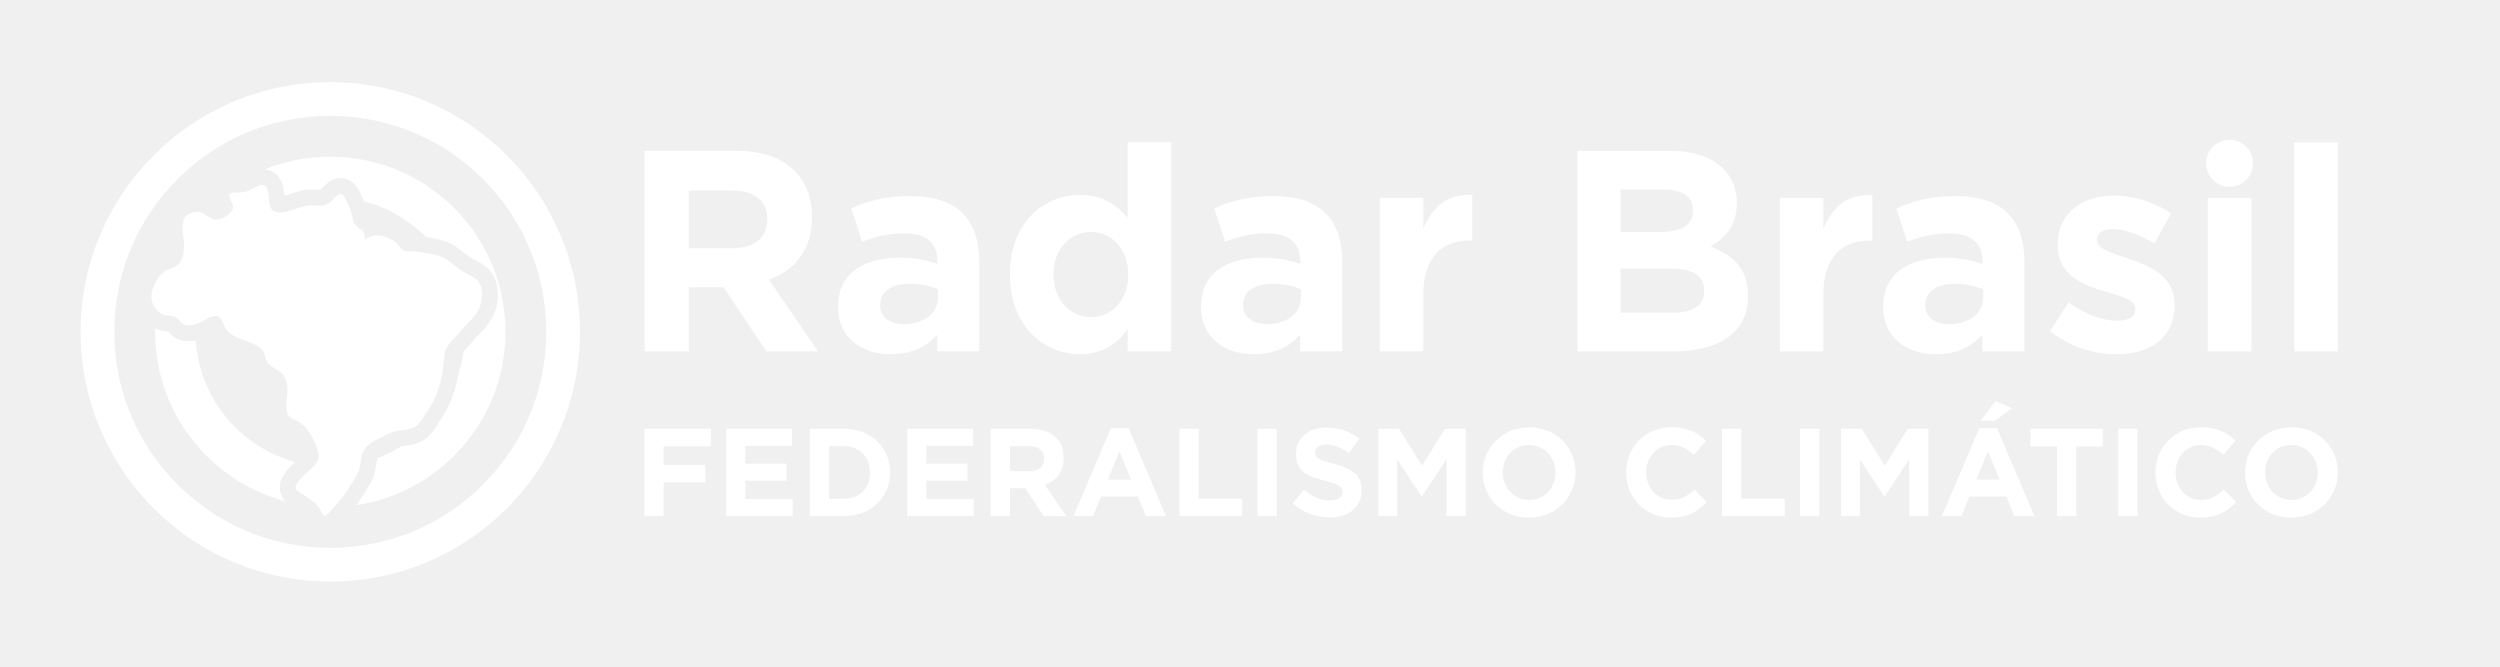
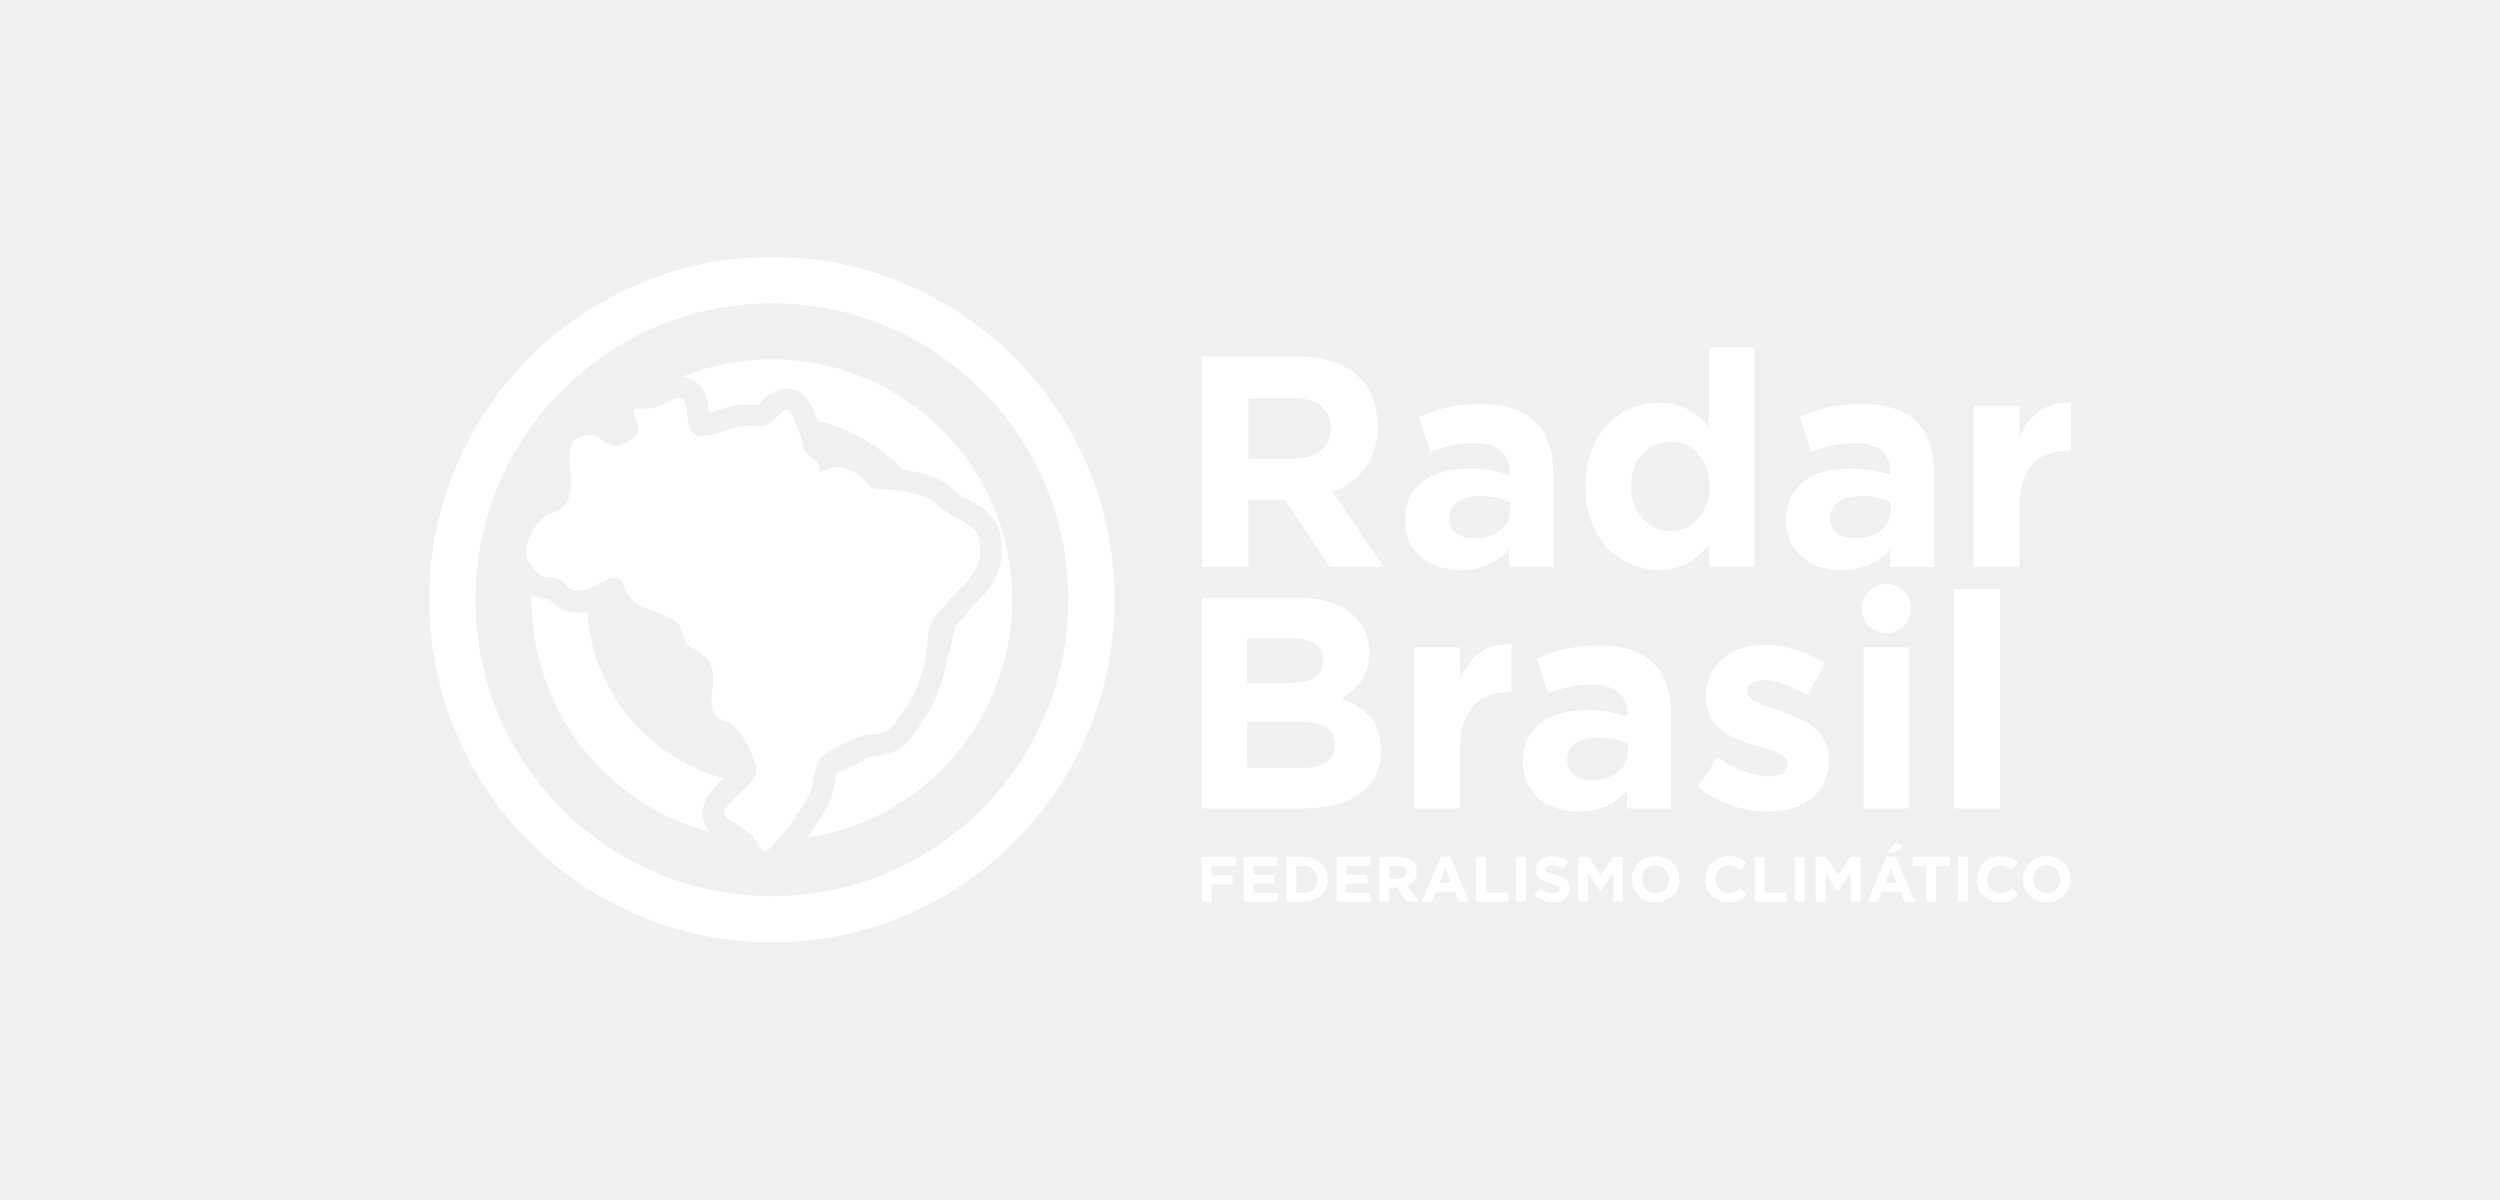
- <svg xmlns="http://www.w3.org/2000/svg" id="Camada_1" data-name="Camada 1" viewBox="0 0 3488.91 929.83">
+ <svg xmlns="http://www.w3.org/2000/svg" id="Camada_1" data-name="Camada 1" viewBox="0 0 649.59 311.66">
  <defs>
    <style>
      .cls-1 {
        fill: #fff;
      }
    </style>
  </defs>
-   <path class="cls-1" d="M460.92,811.56c-47.03,0-92.66-9.22-135.63-27.39-41.49-17.55-78.75-42.67-110.75-74.66-31.99-31.99-57.11-69.25-74.66-110.75-18.18-42.97-27.39-88.61-27.39-135.63s9.22-92.66,27.39-135.63c17.55-41.49,42.67-78.76,74.66-110.75,31.99-31.99,69.25-57.11,110.75-74.66,42.97-18.18,88.61-27.39,135.63-27.39s92.66,9.22,135.63,27.39c41.49,17.55,78.75,42.67,110.75,74.66,31.99,31.99,57.11,69.25,74.66,110.75,18.18,42.97,27.39,88.61,27.39,135.63s-9.22,92.66-27.39,135.63c-17.55,41.49-42.67,78.75-74.66,110.75-31.99,31.99-69.25,57.11-110.75,74.66-42.97,18.18-88.61,27.39-135.63,27.39ZM460.92,161.73c-80.51,0-156.2,31.35-213.12,88.28-56.93,56.93-88.28,132.62-88.28,213.12s31.35,156.2,88.28,213.12c56.93,56.93,132.62,88.28,213.12,88.28s156.2-31.35,213.12-88.28c56.93-56.93,88.28-132.62,88.28-213.12s-31.35-156.2-88.28-213.12c-56.93-56.93-132.62-88.28-213.12-88.28Z" />
+   <path class="cls-1" d="M200.57,244.86c-12.02,0-23.68-2.35-34.66-7-10.6-4.48-20.12-10.9-28.3-19.08-8.17-8.17-14.59-17.7-19.08-28.3-4.64-10.98-7-22.64-7-34.66s2.35-23.68,7-34.66c4.48-10.6,10.9-20.12,19.08-28.3,8.17-8.17,17.7-14.59,28.3-19.08,10.98-4.64,22.64-7,34.66-7s23.68,2.35,34.66,7c10.6,4.48,20.12,10.9,28.3,19.08,8.17,8.17,14.59,17.7,19.08,28.3,4.64,10.98,7,22.64,7,34.66s-2.35,23.68-7,34.66c-4.48,10.6-10.9,20.12-19.08,28.3-8.17,8.17-17.7,14.59-28.3,19.08-10.98,4.64-22.64,7-34.66,7ZM200.57,78.81c-20.57,0-39.91,8.01-54.46,22.56s-22.56,33.89-22.56,54.46,8.01,39.91,22.56,54.46c14.55,14.55,33.89,22.56,54.46,22.56s39.91-8.01,54.46-22.56c14.55-14.55,22.56-33.89,22.56-54.46s-8.01-39.91-22.56-54.46c-14.55-14.55-33.89-22.56-54.46-22.56Z" />
  <g>
-     <path class="cls-1" d="M633.76,290.29c-46.17-46.17-107.55-71.59-172.84-71.59-31.78,0-62.63,6.04-91.26,17.55,6.91.81,13.19,3.98,17.95,9.12l1.01,1.09.85,1.21c5.98,8.5,6.87,18.31,7.45,25.62,2.97-.8,6.17-1.85,9.46-2.94,4.23-1.39,8.59-2.83,13.2-3.99,4.31-1.25,8.85-1.83,14.2-1.83,2.53,0,4.93.13,7.04.24,1.71.09,3.32.18,4.66.18.81,0,1.33-.03,1.64-.06l.24-.16.1-.05c.66-.61,1.74-1.75,2.5-2.55,4.85-5.1,12.97-13.63,25.68-13.63,1.72,0,3.45.17,5.14.5l2.16.42,2.03.84c11.17,4.61,15.73,14.58,17.92,19.37.29.63.61,1.33.77,1.65l.28.54.25.55c1.22,2.65,2.52,5.54,3.76,8.61,33.21,8.58,62.89,26.03,86.36,49.66,2.46.43,4.87.88,7.25,1.33,2.08.39,4.04.76,6,1.1l.32.06.32.07c8.93,1.84,15.97,4.24,22.15,7.53,6.87,3.64,12.42,8.15,17.33,12.13,2.51,2.04,4.89,3.97,7.09,5.49,2.46,1.51,5,2.83,7.69,4.23,12.44,6.5,31.22,16.3,32.3,46.17.73,11.52-1.84,22.95-7.66,33.97-4.45,8.43-10.74,16.48-18.7,23.95-2.88,2.9-5.82,6.35-8.92,10-2.15,2.52-4.37,5.14-6.66,7.66l-.16.18-.16.17c-.85.9-1.69,1.77-2.51,2.62-1.15,1.19-2.11,2.21-2.96,3.11-1.6,10.99-4.16,21.67-7.58,31.96-.53,3.6-1.19,7.28-2.09,10.96-5.02,20.94-12.4,38.12-22.55,52.52-1.14,1.75-2.18,3.37-3.15,4.87-6.94,10.79-11.95,18.58-21.35,24.15-8.15,4.84-16.98,6.36-29.85,7.77-10.42,6.53-21.52,12.06-33.17,16.47-.07.09-.13.19-.18.28-.65,1.22-1.16,4.37-1.7,7.7-.75,4.58-1.68,10.27-3.75,16.93l-.3.96-.39.93c-4.09,9.88-9.81,18.39-14.85,25.89-2.17,3.23-4.23,6.29-6.05,9.28l-.3.49-.32.47c-.66.96-1.33,1.9-2.01,2.83,51.42-7.66,98.87-31.46,136.31-68.89,46.17-46.17,71.59-107.55,71.59-172.84s-25.43-126.67-71.59-172.84Z" />
-     <path class="cls-1" d="M390.66,684.1l-.19-1.21-.06-1.22c-.7-15.18,10.44-26.18,17.81-33.46,1.04-1.03,2.03-2,2.63-2.65l.48-.52.39-.37c-76.18-20.67-133.31-88.11-138.5-169.46-3.06.64-6.23,1.03-9.51,1.03-6.31,0-12.26-1.4-17.71-4.15l-.64-.32-.61-.36c-4.9-2.89-8.21-6.44-10.41-8.81-.34-.04-.68-.07-.98-.1-4.22-.42-10.37-1.04-16.81-4.15-.03,1.59-.06,3.18-.06,4.78,0,65.29,25.43,126.67,71.59,172.84,30.96,30.95,68.76,52.57,109.98,63.46-4.89-5.38-6.75-11.16-7.4-15.33Z" />
+     <path class="cls-1" d="M244.73,111.66c-11.8-11.8-27.48-18.29-44.17-18.29-8.12,0-16,1.54-23.32,4.48,1.77.21,3.37,1.02,4.59,2.33l.26.28.22.31c1.53,2.17,1.76,4.68,1.9,6.55.76-.2,1.58-.47,2.42-.75,1.08-.36,2.2-.72,3.37-1.02,1.1-.32,2.26-.47,3.63-.47.65,0,1.26.03,1.8.06.44.02.85.05,1.19.05.21,0,.34,0,.42-.02l.06-.04h.03c.17-.17.44-.46.64-.66,1.24-1.3,3.31-3.48,6.56-3.48.44,0,.88.04,1.31.13l.55.11.52.21c2.85,1.18,4.02,3.73,4.58,4.95.07.16.16.34.2.42l.07.14.06.14c.31.68.64,1.41.96,2.2,8.49,2.19,16.07,6.65,22.07,12.69.63.11,1.24.22,1.85.34.53.1,1.03.19,1.53.28h.08s.08.03.08.03c2.28.47,4.08,1.08,5.66,1.92,1.76.93,3.17,2.08,4.43,3.1.64.52,1.25,1.01,1.81,1.4.63.38,1.28.72,1.96,1.08,3.18,1.66,7.98,4.17,8.25,11.8.19,2.94-.47,5.86-1.96,8.68-1.14,2.15-2.74,4.21-4.78,6.12-.74.74-1.49,1.62-2.28,2.55-.55.65-1.12,1.31-1.7,1.96l-.04.05-.04.04c-.22.23-.43.45-.64.67-.29.3-.54.56-.76.79-.41,2.81-1.06,5.54-1.94,8.17-.14.92-.3,1.86-.54,2.8-1.28,5.35-3.17,9.74-5.76,13.42-.29.45-.56.86-.8,1.24-1.77,2.76-3.05,4.75-5.45,6.17-2.08,1.24-4.34,1.63-7.63,1.99-2.66,1.67-5.5,3.08-8.48,4.21-.02.02-.03.05-.05.07-.17.31-.3,1.12-.44,1.97-.19,1.17-.43,2.62-.96,4.33l-.08.25-.1.24c-1.05,2.53-2.51,4.7-3.79,6.62-.56.83-1.08,1.61-1.55,2.37l-.08.12-.08.12c-.17.25-.34.49-.51.72,13.14-1.96,25.26-8.04,34.83-17.6,11.8-11.8,18.29-27.48,18.29-44.17s-6.5-32.37-18.29-44.17Z" />
+     <path class="cls-1" d="M182.61,212.29l-.05-.31v-.31c-.19-3.88,2.65-6.69,4.54-8.55.27-.26.52-.51.67-.68l.12-.13.1-.09c-19.47-5.28-34.06-22.52-35.39-43.3-.78.16-1.59.26-2.43.26-1.61,0-3.13-.36-4.53-1.06l-.16-.08-.16-.09c-1.25-.74-2.1-1.65-2.66-2.25-.09,0-.17-.02-.25-.03-1.08-.11-2.65-.27-4.29-1.06,0,.41-.01.81-.01,1.22,0,16.68,6.5,32.37,18.29,44.17,7.91,7.91,17.57,13.43,28.1,16.22-1.25-1.38-1.72-2.85-1.89-3.92Z" />
  </g>
-   <path class="cls-1" d="M672.71,409.89v-.15c-.72-21.79-14.43-23.22-29.95-32.86-7.73-5.22-14.45-12.25-22.78-16.66-4.95-2.64-10.59-4.23-16.24-5.4-8.13-1.43-16.24-3.24-24.43-3.96-7.53-.63-15.24,1.94-20.18-4.82-4.41-5.84-9.04-10.7-16.35-13.56-7.21-3.09-14.77-5.42-22.28-3.09-3.06.61-7.95,3.45-10.38,3.95-.9-.04-.93-.72-1.13-1.94-.27-12.52-9.52-11.2-14.58-19.8-2.09-4.08-2.85-9.83-4.31-14.88-1.51-5.19-3.71-10.2-5.98-15.13-2.05-3.87-3.56-9.26-7.6-10.93-6.02-1.18-11.72,9.99-18.25,13.28-9.79,6.24-22.41.5-32.88,3.71-11.43,2.82-23.32,8.49-35.08,9.08-21.36-.38-11.49-25.83-18.91-36.39-7.13-7.71-21.63,6.75-30.64,7.46-5.38,1.41-11.53.56-16.82,1.26-10.31,2.16,3.5,15.14,1.23,21.47-1.17,5.05-5.38,8.24-10.13,11.41-20.82,12.79-24.48-4.92-37.84-6.37-6.41.15-16.81,1.93-19.87,8.72-2.18,4.72-2.12,11.12-2.37,16.53-.23,5.86,1.4,11.44,1.87,17.73.3,9.18-.78,19.54-5.49,27.48-9.95,13.32-23.54,4.3-35.51,30.56-7.19,14.64-6.47,28.56,6.7,39.39,6.06,5.71,13.8,3.58,20.79,5.94,5.35,2.06,7.75,7.61,12.61,10.48,11.22,5.67,25.14-3.61,35.1-8.81,5.98-3.21,14.21-5.05,17.94,2.17,2.93,4.77,4.14,11.11,7.89,15.53,11.45,12.72,32.07,13.81,45.61,23.53,8.27,5.78,6.65,14.8,11.48,22.21,2.28,3.17,5.98,5.05,9.51,7.16,11.2,5.84,16.16,12.66,17.6,26.01,1.56,13.63-7.6,33.87,5.62,43.52,3.91,2.61,8.85,3.5,12.69,6.28,12.18,9.86,19.82,24.27,24.06,39.21,5.76,15.08-6.83,22.27-16.43,31.37-4.71,5.07-14.87,13.39-14.56,20.07.85,5.39,6.81,7.04,11.76,10.24,5.42,3.52,10.67,7.49,15.76,11.56,3.28,2.76,5.95,6.61,7.74,10.29,1.32,2.53,2.68,5.99,4.89,7.12.84.24,1.58,0,2.35-.47,3.32-2.31,6.49-6.03,9.3-9.26,5.62-6.74,11.97-13.21,16.98-20.55,6.47-10.62,14.57-20.57,19.36-32.13,5.74-18.49.52-29.32,20.42-41.26,10.65-5.73,21.77-12.05,33.43-15.11,28.34-2.95,26.62-3.89,42.11-27.65,9.67-13.6,15.45-28.97,19.36-45.32,2.33-9.5,2.83-19.44,3.9-29.07.69-14.17,7.71-20.12,16.68-29.57,5.37-5.91,10.74-12.87,16.57-18.69,11.37-10.59,20.8-24.78,19.65-40.92Z" />
+   <path class="cls-1" d="M254.68,142.22v-.04c-.18-5.57-3.69-5.93-7.65-8.4-1.98-1.33-3.69-3.13-5.82-4.26-1.26-.67-2.71-1.08-4.15-1.38-2.08-.37-4.15-.83-6.24-1.01-1.92-.16-3.89.5-5.16-1.23-1.13-1.49-2.31-2.73-4.18-3.47-1.84-.79-3.77-1.38-5.69-.79-.78.16-2.03.88-2.65,1.01-.23-.01-.24-.18-.29-.49-.07-3.2-2.43-2.86-3.72-5.06-.53-1.04-.73-2.51-1.1-3.8-.38-1.33-.95-2.61-1.53-3.87-.52-.99-.91-2.37-1.94-2.79-1.54-.3-2.99,2.55-4.66,3.39-2.5,1.6-5.73.13-8.4.95-2.92.72-5.96,2.17-8.96,2.32-5.46-.1-2.93-6.6-4.83-9.3-1.82-1.97-5.53,1.73-7.83,1.91-1.37.36-2.95.14-4.3.32-2.63.55.89,3.87.32,5.48-.3,1.29-1.37,2.1-2.59,2.92-5.32,3.27-6.26-1.26-9.67-1.63-1.64.04-4.3.49-5.08,2.23-.56,1.21-.54,2.84-.61,4.22-.06,1.5.36,2.92.48,4.53.08,2.35-.2,4.99-1.4,7.02-2.54,3.4-6.01,1.1-9.07,7.81-1.84,3.74-1.65,7.3,1.71,10.07,1.55,1.46,3.53.91,5.31,1.52,1.37.53,1.98,1.94,3.22,2.68,2.87,1.45,6.42-.92,8.97-2.25,1.53-.82,3.63-1.29,4.58.55.75,1.22,1.06,2.84,2.02,3.97,2.93,3.25,8.2,3.53,11.65,6.01,2.11,1.48,1.7,3.78,2.93,5.68.58.81,1.53,1.29,2.43,1.83,2.86,1.49,4.13,3.23,4.5,6.64.4,3.48-1.94,8.65,1.44,11.12,1,.67,2.26.89,3.24,1.61,3.11,2.52,5.06,6.2,6.15,10.02,1.47,3.85-1.75,5.69-4.2,8.01-1.2,1.3-3.8,3.42-3.72,5.13.22,1.38,1.74,1.8,3,2.62,1.38.9,2.73,1.91,4.03,2.95.84.7,1.52,1.69,1.98,2.63.34.65.69,1.53,1.25,1.82.22.06.4,0,.6-.12.85-.59,1.66-1.54,2.38-2.37,1.44-1.72,3.06-3.37,4.34-5.25,1.65-2.71,3.72-5.26,4.95-8.21,1.47-4.72.13-7.49,5.22-10.54,2.72-1.46,5.56-3.08,8.54-3.86,7.24-.75,6.8-.99,10.76-7.06,2.47-3.47,3.95-7.4,4.95-11.58.6-2.43.72-4.97,1-7.43.18-3.62,1.97-5.14,4.26-7.56,1.37-1.51,2.74-3.29,4.24-4.78,2.91-2.71,5.31-6.33,5.02-10.46Z" />
  <g>
    <g>
-       <path class="cls-1" d="M899.71,210.47h127.93c35.58,0,63.17,9.99,81.56,28.38,15.59,15.59,23.99,37.58,23.99,63.97v.8c0,45.18-24.39,73.56-59.97,86.75l68.36,99.95h-71.96l-59.97-89.55h-48.37v89.55h-61.57V210.47ZM1023.65,346.4c29.98,0,47.17-15.99,47.17-39.58v-.8c0-26.39-18.39-39.98-48.37-39.98h-61.17v80.36h62.37Z" />
-       <path class="cls-1" d="M1169.56,428.76v-.8c0-46.77,35.58-68.36,86.35-68.36,21.59,0,37.18,3.6,52.37,8.8v-3.6c0-25.19-15.59-39.18-45.97-39.18-23.19,0-39.58,4.4-59.17,11.59l-15.19-46.37c23.59-10.39,46.78-17.19,83.16-17.19,33.18,0,57.17,8.8,72.36,23.99,15.99,15.99,23.19,39.58,23.19,68.36v124.33h-58.77v-23.19c-14.79,16.39-35.18,27.18-64.77,27.18-40.38,0-73.56-23.19-73.56-65.56ZM1309.09,414.76v-10.79c-10.39-4.8-23.99-8-38.78-8-25.99,0-41.98,10.39-41.98,29.58v.8c0,16.39,13.59,25.99,33.18,25.99,28.38,0,47.57-15.59,47.57-37.58Z" />
-       <path class="cls-1" d="M1409.43,383.58v-.8c0-71.56,46.77-110.74,97.55-110.74,32.38,0,52.37,14.79,66.76,31.98v-105.54h60.77v291.84h-60.77v-30.78c-14.79,19.99-35.18,34.78-66.76,34.78-49.97,0-97.55-39.18-97.55-110.74ZM1574.54,383.58v-.8c0-35.58-23.59-59.17-51.97-59.17s-52.37,23.19-52.37,59.17v.8c0,35.58,23.99,59.17,52.37,59.17s51.97-23.59,51.97-59.17Z" />
-       <path class="cls-1" d="M1676.08,428.76v-.8c0-46.77,35.58-68.36,86.35-68.36,21.59,0,37.18,3.6,52.37,8.8v-3.6c0-25.19-15.59-39.18-45.97-39.18-23.19,0-39.58,4.4-59.17,11.59l-15.19-46.37c23.59-10.39,46.78-17.19,83.16-17.19,33.18,0,57.17,8.8,72.36,23.99,15.99,15.99,23.19,39.58,23.19,68.36v124.33h-58.77v-23.19c-14.79,16.39-35.18,27.18-64.76,27.18-40.38,0-73.56-23.19-73.56-65.56ZM1815.61,414.76v-10.79c-10.4-4.8-23.99-8-38.78-8-25.99,0-41.98,10.39-41.98,29.58v.8c0,16.39,13.59,25.99,33.18,25.99,28.38,0,47.57-15.59,47.57-37.58Z" />
-       <path class="cls-1" d="M1925.54,276.04h60.77v43.18c12.39-29.58,32.38-48.77,68.36-47.17v63.57h-3.2c-40.38,0-65.16,24.39-65.16,75.56v79.16h-60.77v-214.28Z" />
+       <path class="cls-1" d="M312.33,92.63h25c6.95,0,12.35,1.95,15.94,5.55,3.05,3.05,4.69,7.34,4.69,12.5v.16c0,8.83-4.77,14.38-11.72,16.96l13.36,19.53h-14.06l-11.72-17.5h-9.45v17.5h-12.03v-54.69ZM336.55,119.19c5.86,0,9.22-3.13,9.22-7.74v-.16c0-5.16-3.59-7.81-9.45-7.81h-11.95v15.71h12.19Z" />
+       <path class="cls-1" d="M365.07,135.29v-.16c0-9.14,6.95-13.36,16.88-13.36,4.22,0,7.27.7,10.24,1.72v-.7c0-4.92-3.05-7.66-8.99-7.66-4.53,0-7.74.86-11.56,2.27l-2.97-9.06c4.61-2.03,9.14-3.36,16.25-3.36,6.49,0,11.17,1.72,14.14,4.69,3.13,3.13,4.53,7.74,4.53,13.36v24.3h-11.49v-4.53c-2.89,3.2-6.88,5.31-12.66,5.31-7.89,0-14.38-4.53-14.38-12.81ZM392.34,132.55v-2.11c-2.03-.94-4.69-1.56-7.58-1.56-5.08,0-8.2,2.03-8.2,5.78v.16c0,3.2,2.66,5.08,6.49,5.08,5.55,0,9.3-3.05,9.3-7.34Z" />
+       <path class="cls-1" d="M411.95,126.46v-.16c0-13.99,9.14-21.64,19.07-21.64,6.33,0,10.24,2.89,13.05,6.25v-20.63h11.88v57.04h-11.88v-6.02c-2.89,3.91-6.88,6.8-13.05,6.8-9.77,0-19.07-7.66-19.07-21.64ZM444.22,126.46v-.16c0-6.95-4.61-11.56-10.16-11.56s-10.24,4.53-10.24,11.56v.16c0,6.95,4.69,11.56,10.24,11.56s10.16-4.61,10.16-11.56Z" />
+       <path class="cls-1" d="M464.07,135.29v-.16c0-9.14,6.95-13.36,16.88-13.36,4.22,0,7.27.7,10.24,1.72v-.7c0-4.92-3.05-7.66-8.99-7.66-4.53,0-7.74.86-11.56,2.27l-2.97-9.06c4.61-2.03,9.14-3.36,16.25-3.36,6.49,0,11.17,1.72,14.14,4.69,3.13,3.13,4.53,7.74,4.53,13.36v24.3h-11.49v-4.53c-2.89,3.2-6.88,5.31-12.66,5.31-7.89,0-14.38-4.53-14.38-12.81ZM491.34,132.55v-2.11c-2.03-.94-4.69-1.56-7.58-1.56-5.08,0-8.2,2.03-8.2,5.78v.16c0,3.2,2.66,5.08,6.49,5.08,5.55,0,9.3-3.05,9.3-7.34Z" />
+       <path class="cls-1" d="M512.82,105.44h11.88v8.44c2.42-5.78,6.33-9.53,13.36-9.22v12.42h-.63c-7.89,0-12.74,4.77-12.74,14.77v15.47h-11.88v-41.88Z" />
    </g>
    <g>
-       <path class="cls-1" d="M899.25,598.44h92.77v24.37h-65.96v25.93h58.13v24.37h-58.13v47.17h-26.8v-121.83Z" />
-       <path class="cls-1" d="M1013.41,598.44h91.9v23.84h-65.27v24.72h57.44v23.84h-57.44v25.59h66.14v23.84h-92.77v-121.83Z" />
-       <path class="cls-1" d="M1130.01,598.44h47.51c38.29,0,64.75,26.28,64.75,60.57v.35c0,34.29-26.46,60.92-64.75,60.92h-47.51v-121.83ZM1156.81,622.63v73.45h20.71c21.93,0,36.72-14.79,36.72-36.38v-.35c0-21.58-14.79-36.72-36.72-36.72h-20.71Z" />
-       <path class="cls-1" d="M1266.1,598.44h91.9v23.84h-65.27v24.72h57.44v23.84h-57.44v25.59h66.14v23.84h-92.77v-121.83Z" />
-       <path class="cls-1" d="M1382.7,598.44h55.7c15.49,0,27.5,4.35,35.51,12.36,6.79,6.79,10.44,16.36,10.44,27.85v.35c0,19.67-10.62,32.03-26.11,37.77l29.76,43.51h-31.33l-26.11-38.99h-21.06v38.99h-26.81v-121.83ZM1436.65,657.61c13.05,0,20.54-6.96,20.54-17.23v-.35c0-11.49-8.01-17.4-21.06-17.4h-26.63v34.98h27.15Z" />
-       <path class="cls-1" d="M1550.29,597.57h24.72l52.22,122.7h-28.02l-11.14-27.33h-51.52l-11.14,27.33h-27.33l52.21-122.7ZM1578.49,669.27l-16.19-39.51-16.19,39.51h32.37Z" />
-       <path class="cls-1" d="M1646,598.44h26.8v97.47h60.74v24.37h-87.55v-121.83Z" />
-       <path class="cls-1" d="M1754.94,598.44h26.8v121.83h-26.8v-121.83Z" />
-       <path class="cls-1" d="M1803.84,702.52l15.84-18.97c10.97,9.05,22.45,14.8,36.38,14.8,10.96,0,17.58-4.35,17.58-11.49v-.35c0-6.79-4.18-10.27-24.54-15.49-24.54-6.27-40.38-13.05-40.38-37.25v-.35c0-22.1,17.75-36.72,42.64-36.72,17.75,0,32.89,5.57,45.25,15.49l-13.92,20.19c-10.79-7.48-21.41-12.01-31.68-12.01s-15.66,4.7-15.66,10.62v.35c0,8.01,5.22,10.62,26.28,16.01,24.72,6.44,38.64,15.32,38.64,36.55v.35c0,24.19-18.45,37.77-44.73,37.77-18.45,0-37.07-6.44-51.69-19.49Z" />
-       <path class="cls-1" d="M1923.58,598.44h28.89l32.03,51.52,32.03-51.52h28.89v121.83h-26.63v-79.54l-34.29,52.04h-.69l-33.94-51.52v79.02h-26.28v-121.83Z" />
-       <path class="cls-1" d="M2069.24,659.7v-.35c0-34.64,27.33-63.01,64.92-63.01s64.57,28.02,64.57,62.66v.35c0,34.63-27.33,63.01-64.92,63.01s-64.57-28.02-64.57-62.66ZM2170.71,659.7v-.35c0-20.89-15.32-38.29-36.9-38.29s-36.55,17.06-36.55,37.94v.35c0,20.89,15.32,38.29,36.9,38.29s36.55-17.06,36.55-37.94Z" />
-       <path class="cls-1" d="M2269.37,659.7v-.35c0-34.64,26.11-63.01,63.53-63.01,22.98,0,36.72,7.66,48.04,18.8l-17.06,19.67c-9.4-8.53-18.97-13.75-31.15-13.75-20.54,0-35.33,17.06-35.33,37.94v.35c0,20.89,14.45,38.29,35.33,38.29,13.92,0,22.45-5.57,32.03-14.27l17.06,17.23c-12.53,13.4-26.46,21.76-49.95,21.76-35.85,0-62.49-27.67-62.49-62.66Z" />
-       <path class="cls-1" d="M2403.2,598.44h26.81v97.47h60.74v24.37h-87.55v-121.83Z" />
-       <path class="cls-1" d="M2512.14,598.44h26.8v121.83h-26.8v-121.83Z" />
-       <path class="cls-1" d="M2569.4,598.44h28.89l32.03,51.52,32.03-51.52h28.89v121.83h-26.63v-79.54l-34.29,52.04h-.69l-33.94-51.52v79.02h-26.28v-121.83Z" />
-       <path class="cls-1" d="M2762.23,597.57h24.71l52.22,122.7h-28.02l-11.14-27.33h-51.52l-11.14,27.33h-27.33l52.22-122.7ZM2790.42,669.27l-16.19-39.51-16.19,39.51h32.38ZM2784.85,559.8l22.8,9.92-23.67,17.4h-20.19l21.06-27.33Z" />
-       <path class="cls-1" d="M2870.64,623.15h-37.07v-24.72h100.95v24.72h-37.07v97.12h-26.81v-97.12Z" />
-       <path class="cls-1" d="M2956.26,598.44h26.8v121.83h-26.8v-121.83Z" />
-       <path class="cls-1" d="M3008.12,659.7v-.35c0-34.64,26.11-63.01,63.53-63.01,22.98,0,36.72,7.66,48.04,18.8l-17.06,19.67c-9.4-8.53-18.97-13.75-31.15-13.75-20.54,0-35.33,17.06-35.33,37.94v.35c0,20.89,14.45,38.29,35.33,38.29,13.92,0,22.45-5.57,32.03-14.27l17.06,17.23c-12.53,13.4-26.46,21.76-49.95,21.76-35.85,0-62.49-27.67-62.49-62.66Z" />
-       <path class="cls-1" d="M3133.08,659.7v-.35c0-34.64,27.33-63.01,64.92-63.01s64.57,28.02,64.57,62.66v.35c0,34.63-27.33,63.01-64.92,63.01s-64.57-28.02-64.57-62.66ZM3234.55,659.7v-.35c0-20.89-15.32-38.29-36.9-38.29s-36.55,17.06-36.55,37.94v.35c0,20.89,15.32,38.29,36.9,38.29s36.55-17.06,36.55-37.94Z" />
+       <path class="cls-1" d="M312.24,222.65h8.86v2.33h-6.3v2.48h5.55v2.33h-5.55v4.51h-2.56v-11.64Z" />
+       <path class="cls-1" d="M323.14,222.65h8.78v2.28h-6.23v2.36h5.49v2.28h-5.49v2.44h6.32v2.28h-8.86v-11.64Z" />
+       <path class="cls-1" d="M334.28,222.65h4.54c3.66,0,6.18,2.51,6.18,5.79v.03c0,3.28-2.53,5.82-6.18,5.82h-4.54v-11.64ZM336.84,224.96v7.02h1.98c2.09,0,3.51-1.41,3.51-3.47v-.03c0-2.06-1.41-3.51-3.51-3.51h-1.98Z" />
+       <path class="cls-1" d="M347.28,222.65h8.78v2.28h-6.23v2.36h5.49v2.28h-5.49v2.44h6.32v2.28h-8.86v-11.64Z" />
+       <path class="cls-1" d="M358.42,222.65h5.32c1.48,0,2.63.42,3.39,1.18.65.65,1,1.56,1,2.66v.03c0,1.88-1.01,3.06-2.49,3.61l2.84,4.16h-2.99l-2.49-3.72h-2.01v3.72h-2.56v-11.64ZM363.57,228.31c1.25,0,1.96-.67,1.96-1.65v-.03c0-1.1-.76-1.66-2.01-1.66h-2.54v3.34h2.59Z" />
+       <path class="cls-1" d="M374.43,222.57h2.36l4.99,11.72h-2.68l-1.06-2.61h-4.92l-1.06,2.61h-2.61l4.99-11.72ZM377.12,229.42l-1.55-3.77-1.55,3.77h3.09Z" />
+       <path class="cls-1" d="M383.57,222.65h2.56v9.31h5.8v2.33h-8.36v-11.64Z" />
+       <path class="cls-1" d="M393.97,222.65h2.56v11.64h-2.56v-11.64Z" />
+       <path class="cls-1" d="M398.65,232.59l1.51-1.81c1.05.86,2.14,1.41,3.47,1.41,1.05,0,1.68-.42,1.68-1.1v-.03c0-.65-.4-.98-2.34-1.48-2.34-.6-3.86-1.25-3.86-3.56v-.03c0-2.11,1.7-3.51,4.07-3.51,1.7,0,3.14.53,4.32,1.48l-1.33,1.93c-1.03-.71-2.04-1.15-3.03-1.15s-1.5.45-1.5,1.01v.03c0,.76.5,1.01,2.51,1.53,2.36.62,3.69,1.46,3.69,3.49v.03c0,2.31-1.76,3.61-4.27,3.61-1.76,0-3.54-.62-4.94-1.86Z" />
+       <path class="cls-1" d="M410.08,222.65h2.76l3.06,4.92,3.06-4.92h2.76v11.64h-2.54v-7.6l-3.28,4.97h-.07l-3.24-4.92v7.55h-2.51v-11.64Z" />
+       <path class="cls-1" d="M424,228.5v-.03c0-3.31,2.61-6.02,6.2-6.02s6.17,2.68,6.17,5.99v.03c0,3.31-2.61,6.02-6.2,6.02s-6.17-2.68-6.17-5.99ZM433.69,228.5v-.03c0-2-1.46-3.66-3.52-3.66s-3.49,1.63-3.49,3.62v.03c0,2,1.46,3.66,3.52,3.66s3.49-1.63,3.49-3.62Z" />
+       <path class="cls-1" d="M443.11,228.5v-.03c0-3.31,2.49-6.02,6.07-6.02,2.19,0,3.51.73,4.59,1.8l-1.63,1.88c-.9-.81-1.81-1.31-2.98-1.31-1.96,0-3.37,1.63-3.37,3.62v.03c0,2,1.38,3.66,3.37,3.66,1.33,0,2.14-.53,3.06-1.36l1.63,1.65c-1.2,1.28-2.53,2.08-4.77,2.08-3.42,0-5.97-2.64-5.97-5.99Z" />
+       <path class="cls-1" d="M455.9,222.65h2.56v9.31h5.8v2.33h-8.36v-11.64Z" />
+       <path class="cls-1" d="M466.3,222.65h2.56v11.64h-2.56v-11.64Z" />
+       <path class="cls-1" d="M471.77,222.65h2.76l3.06,4.92,3.06-4.92h2.76v11.64h-2.54v-7.6l-3.28,4.97h-.07l-3.24-4.92v7.55h-2.51v-11.64Z" />
+       <path class="cls-1" d="M490.19,222.57h2.36l4.99,11.72h-2.68l-1.06-2.61h-4.92l-1.06,2.61h-2.61l4.99-11.72ZM492.88,229.42l-1.55-3.77-1.55,3.77h3.09ZM492.35,218.96l2.18.95-2.26,1.66h-1.93l2.01-2.61Z" />
+       <path class="cls-1" d="M500.55,225.01h-3.54v-2.36h9.64v2.36h-3.54v9.28h-2.56v-9.28Z" />
+       <path class="cls-1" d="M508.73,222.65h2.56v11.64h-2.56v-11.64Z" />
+       <path class="cls-1" d="M513.68,228.5v-.03c0-3.31,2.49-6.02,6.07-6.02,2.19,0,3.51.73,4.59,1.8l-1.63,1.88c-.9-.81-1.81-1.31-2.98-1.31-1.96,0-3.37,1.63-3.37,3.62v.03c0,2,1.38,3.66,3.37,3.66,1.33,0,2.14-.53,3.06-1.36l1.63,1.65c-1.2,1.28-2.53,2.08-4.77,2.08-3.42,0-5.97-2.64-5.97-5.99Z" />
+       <path class="cls-1" d="M525.61,228.5v-.03c0-3.31,2.61-6.02,6.2-6.02s6.17,2.68,6.17,5.99v.03c0,3.31-2.61,6.02-6.2,6.02s-6.17-2.68-6.17-5.99ZM535.31,228.5v-.03c0-2-1.46-3.66-3.52-3.66s-3.49,1.63-3.49,3.62v.03c0,2,1.46,3.66,3.52,3.66s3.49-1.63,3.49-3.62Z" />
    </g>
    <g>
-       <path class="cls-1" d="M2201.56,210.54h129.93c31.98,0,57.17,8.8,73.16,24.79,12.79,12.79,19.19,28.39,19.19,47.57v.8c0,31.58-16.79,49.17-36.78,60.37,32.38,12.39,52.37,31.18,52.37,68.76v.8c0,51.17-41.58,76.76-104.75,76.76h-133.13V210.54ZM2362.67,293.3c0-18.39-14.39-28.79-40.38-28.79h-60.77v59.17h56.77c27.19,0,44.38-8.79,44.38-29.58v-.8ZM2332.69,374.86h-71.16v61.57h73.16c27.19,0,43.58-9.59,43.58-30.38v-.8c0-18.79-13.99-30.38-45.58-30.38Z" />
-       <path class="cls-1" d="M2483.8,276.11h60.77v43.18c12.39-29.59,32.38-48.77,68.36-47.18v63.57h-3.2c-40.38,0-65.17,24.39-65.17,75.56v79.16h-60.77v-214.29Z" />
-       <path class="cls-1" d="M2628.12,428.83v-.8c0-46.78,35.58-68.36,86.36-68.36,21.59,0,37.18,3.6,52.37,8.8v-3.6c0-25.19-15.59-39.18-45.98-39.18-23.19,0-39.58,4.4-59.17,11.59l-15.19-46.38c23.59-10.39,46.78-17.19,83.16-17.19,33.18,0,57.17,8.79,72.36,23.99,15.99,15.99,23.19,39.58,23.19,68.37v124.34h-58.77v-23.19c-14.79,16.39-35.18,27.19-64.77,27.19-40.38,0-73.56-23.19-73.56-65.57ZM2767.65,414.84v-10.79c-10.39-4.8-23.99-8-38.78-8-25.99,0-41.98,10.39-41.98,29.58v.8c0,16.39,13.59,25.99,33.18,25.99,28.39,0,47.58-15.59,47.58-37.58Z" />
-       <path class="cls-1" d="M2860.79,462.01l25.99-39.98c23.19,16.79,47.57,25.59,67.56,25.59,17.59,0,25.59-6.4,25.59-15.99v-.8c0-13.19-20.79-17.59-44.38-24.79-29.98-8.8-63.97-22.79-63.97-64.37v-.8c0-43.58,35.18-67.96,78.36-67.96,27.19,0,56.77,9.19,79.96,24.79l-23.19,41.98c-21.19-12.39-42.38-19.99-57.97-19.99s-22.39,6.4-22.39,14.79v.8c0,11.99,20.39,17.59,43.58,25.59,29.98,9.99,64.77,24.39,64.77,63.57v.8c0,47.58-35.58,69.16-81.96,69.16-29.98,0-63.57-9.99-91.95-32.38Z" />
-       <path class="cls-1" d="M3081.07,276.11h60.77v214.29h-60.77v-214.29Z" />
-       <path class="cls-1" d="M3201.8,198.55h60.77v291.85h-60.77V198.55Z" />
+       <path class="cls-1" d="M312.33,155.38h25.39c6.25,0,11.17,1.72,14.3,4.84,2.5,2.5,3.75,5.55,3.75,9.3v.16c0,6.17-3.28,9.61-7.19,11.8,6.33,2.42,10.24,6.09,10.24,13.44v.16c0,10-8.13,15-20.47,15h-26.02v-54.7ZM343.82,171.56c0-3.59-2.81-5.63-7.89-5.63h-11.88v11.56h11.1c5.31,0,8.67-1.72,8.67-5.78v-.16ZM337.96,187.5h-13.91v12.03h14.3c5.31,0,8.52-1.88,8.52-5.94v-.16c0-3.67-2.73-5.94-8.91-5.94Z" />
+       <path class="cls-1" d="M367.49,168.2h11.88v8.44c2.42-5.78,6.33-9.53,13.36-9.22v12.42h-.63c-7.89,0-12.74,4.77-12.74,14.77v15.47h-11.88v-41.88Z" />
+       <path class="cls-1" d="M395.7,198.05v-.16c0-9.14,6.95-13.36,16.88-13.36,4.22,0,7.27.7,10.24,1.72v-.7c0-4.92-3.05-7.66-8.99-7.66-4.53,0-7.74.86-11.56,2.27l-2.97-9.06c4.61-2.03,9.14-3.36,16.25-3.36,6.49,0,11.17,1.72,14.14,4.69,3.13,3.13,4.53,7.74,4.53,13.36v24.3h-11.49v-4.53c-2.89,3.2-6.88,5.31-12.66,5.31-7.89,0-14.38-4.53-14.38-12.81ZM422.97,195.31v-2.11c-2.03-.94-4.69-1.56-7.58-1.56-5.08,0-8.2,2.03-8.2,5.78v.16c0,3.2,2.66,5.08,6.49,5.08,5.55,0,9.3-3.05,9.3-7.34Z" />
+       <path class="cls-1" d="M441.17,204.53l5.08-7.81c4.53,3.28,9.3,5,13.21,5,3.44,0,5-1.25,5-3.13v-.16c0-2.58-4.06-3.44-8.67-4.84-5.86-1.72-12.5-4.45-12.5-12.58v-.16c0-8.52,6.88-13.28,15.31-13.28,5.31,0,11.1,1.8,15.63,4.84l-4.53,8.2c-4.14-2.42-8.28-3.91-11.33-3.91s-4.38,1.25-4.38,2.89v.16c0,2.34,3.98,3.44,8.52,5,5.86,1.95,12.66,4.77,12.66,12.42v.16c0,9.3-6.95,13.52-16.02,13.52-5.86,0-12.42-1.95-17.97-6.33Z" />
+       <path class="cls-1" d="M484.23,168.2h11.88v41.88h-11.88v-41.88Z" />
+       <path class="cls-1" d="M507.82,153.04h11.88v57.04h-11.88v-57.04Z" />
    </g>
-     <circle class="cls-1" cx="3111.46" cy="227.87" r="32.77" />
+     <circle class="cls-1" cx="490.16" cy="158.12" r="6.4" />
  </g>
</svg>
